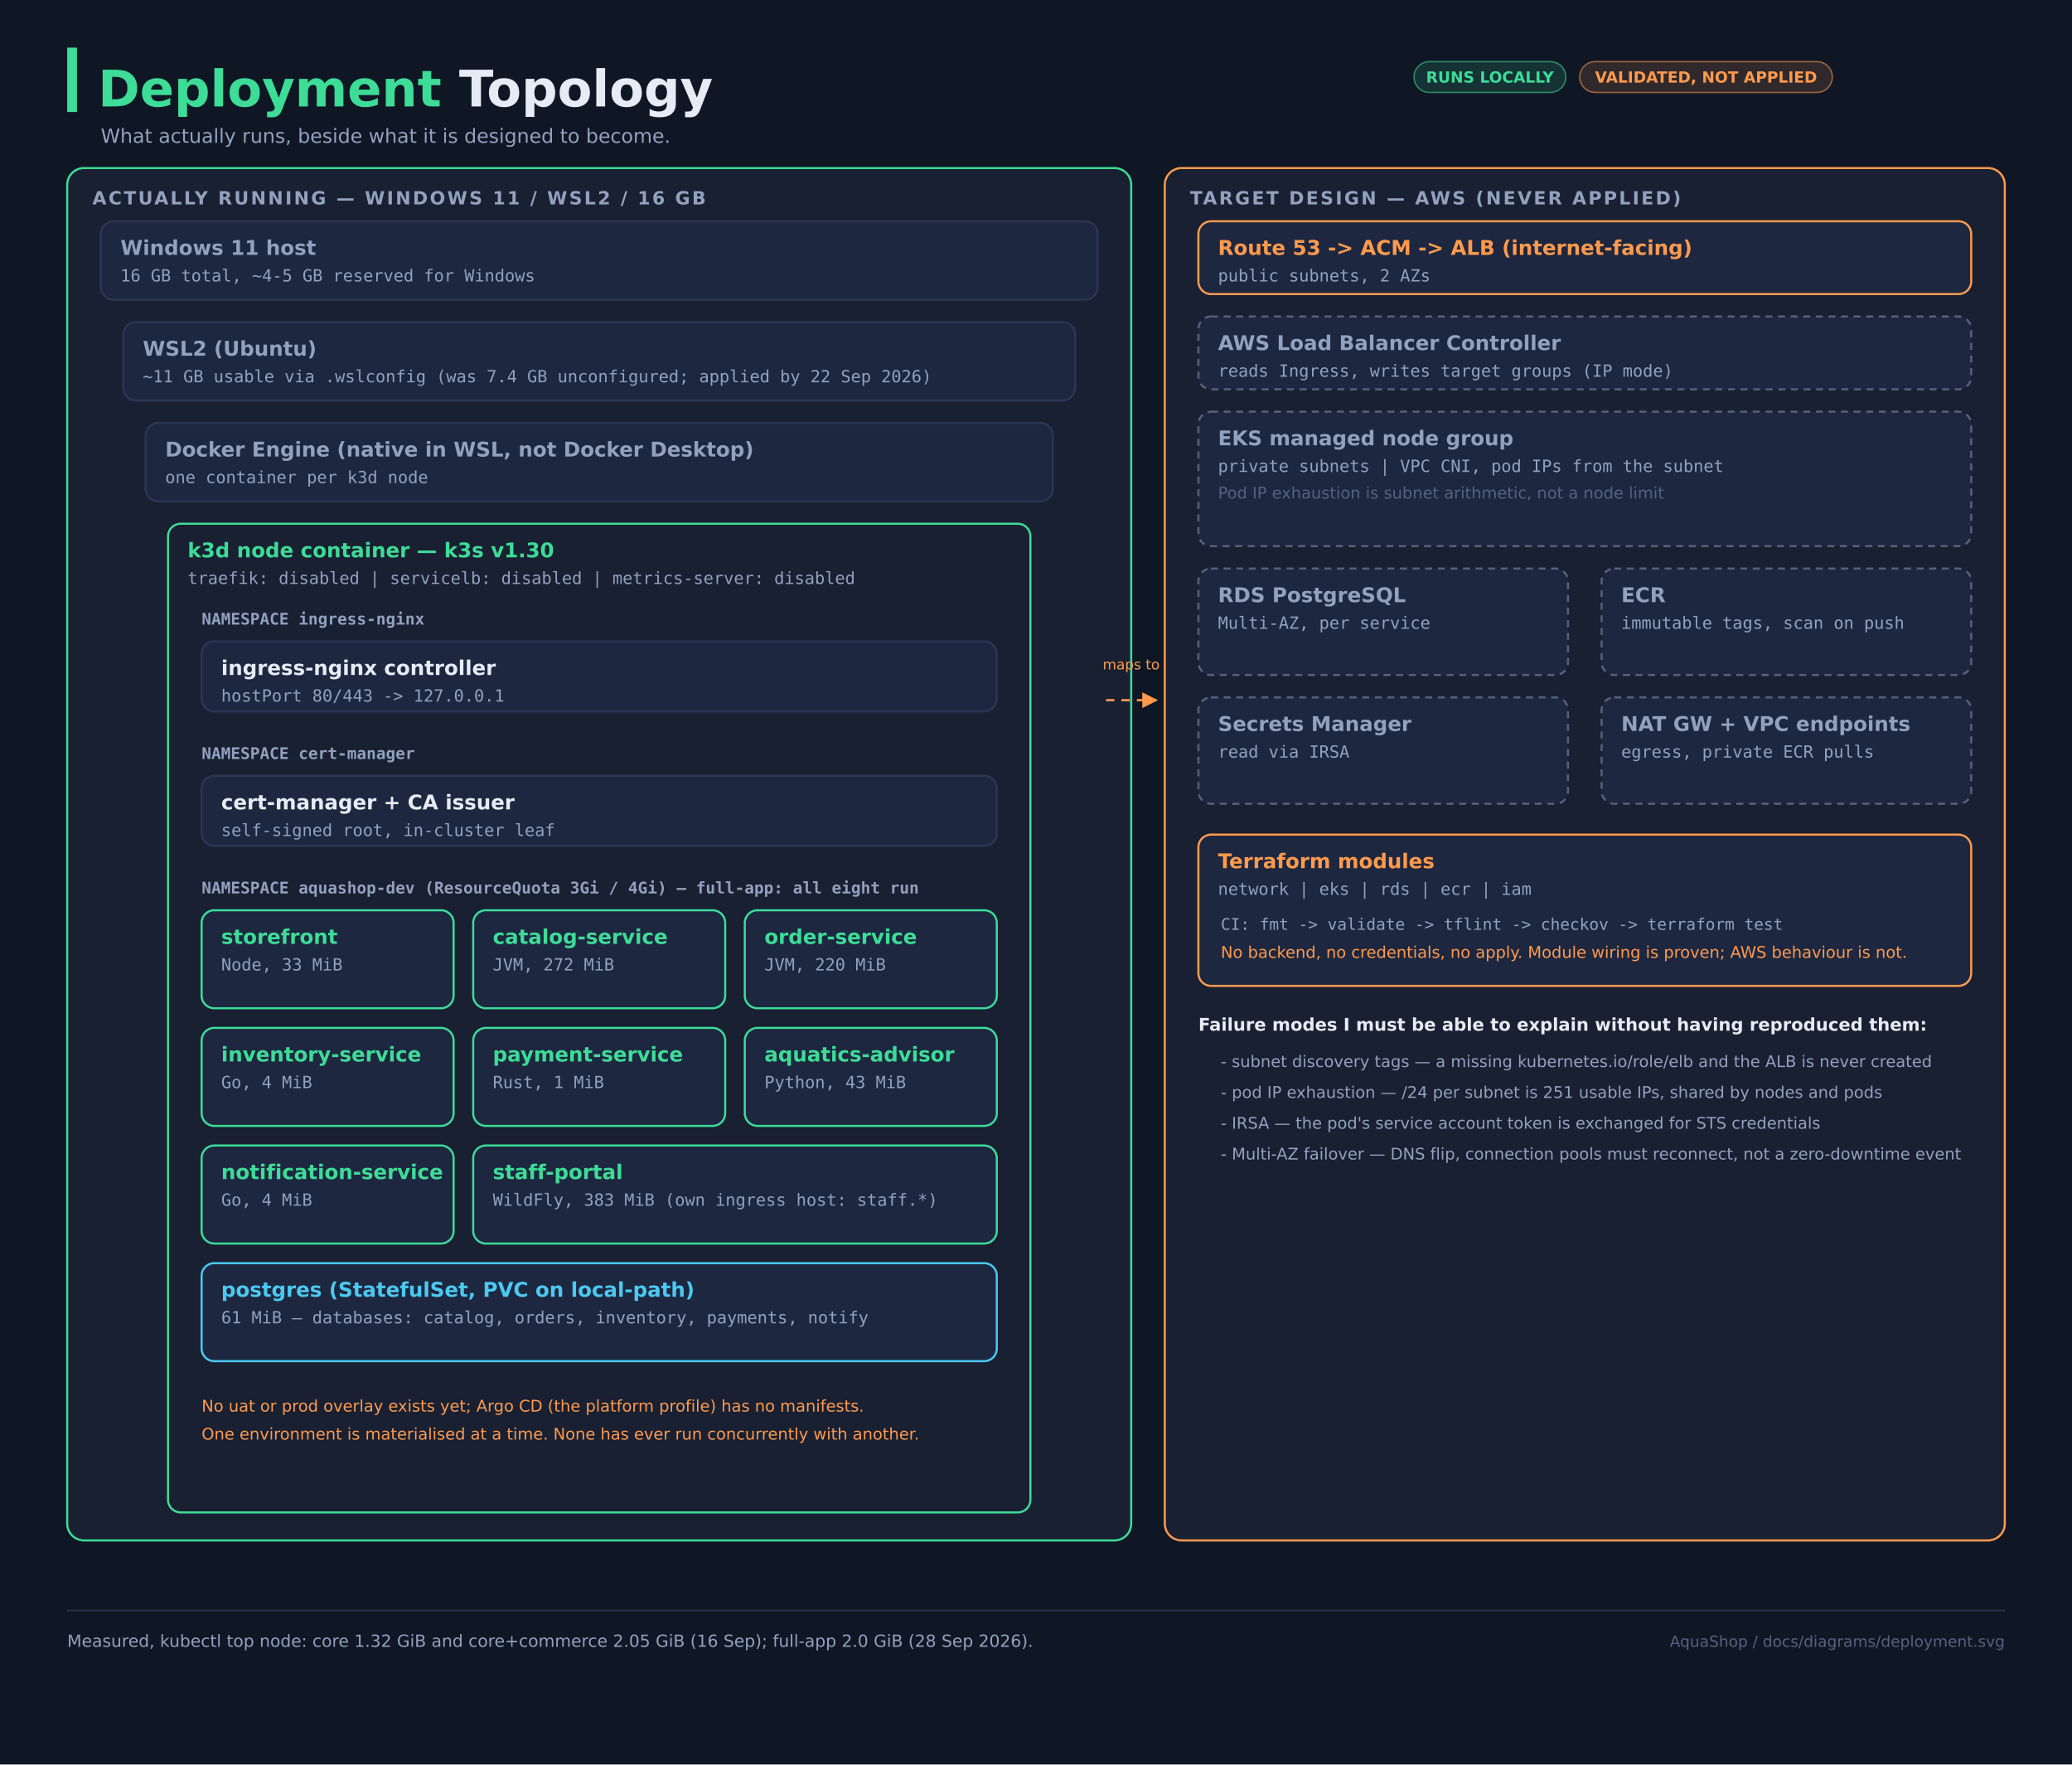
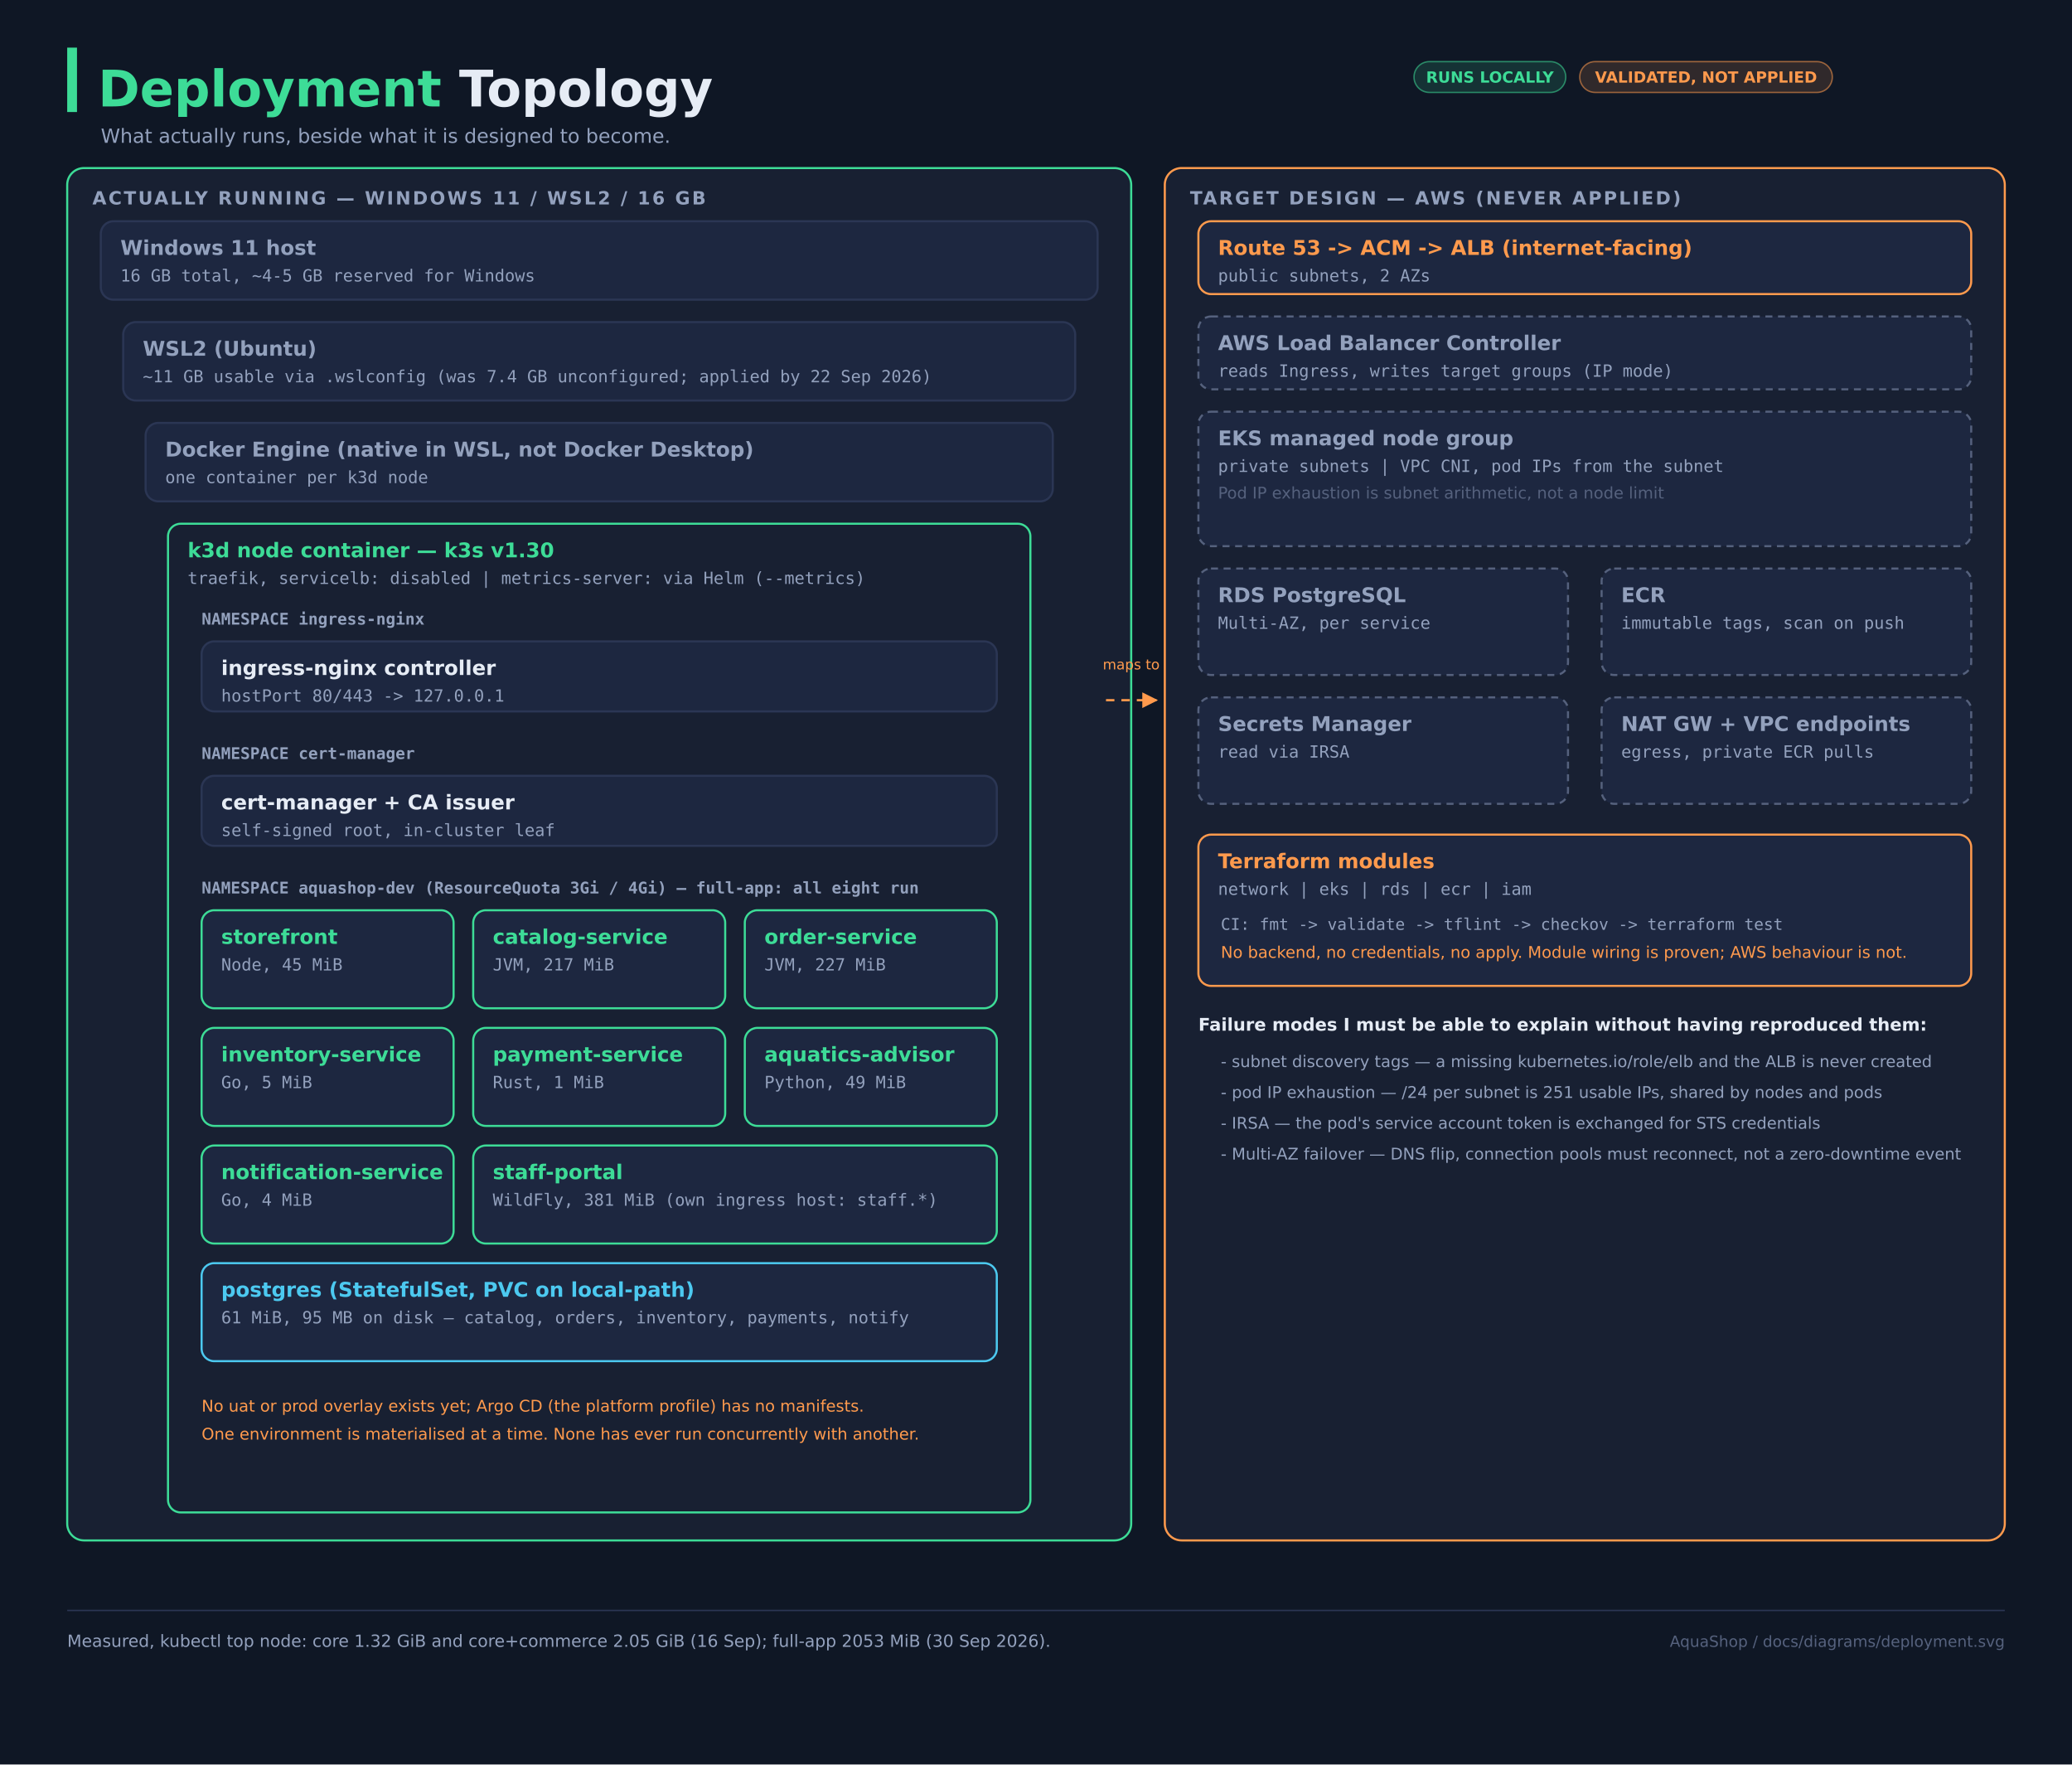
<svg xmlns="http://www.w3.org/2000/svg" width="1480" height="1260" viewBox="0 0 1480 1260" font-family="DejaVu Sans, Segoe UI, sans-serif" role="img" aria-label="AquaShop deployment topology">
  <defs>
    <marker id="arrow" viewBox="0 0 10 10" refX="9" refY="5" markerWidth="7" markerHeight="7" orient="auto-start-end">
      <path d="M0,0 L10,5 L0,10 z" fill="#93a1bd" />
    </marker>
    <marker id="arrowT" viewBox="0 0 10 10" refX="9" refY="5" markerWidth="7" markerHeight="7" orient="auto-start-end">
      <path d="M0,0 L10,5 L0,10 z" fill="#3ddc97" />
    </marker>
    <marker id="arrowO" viewBox="0 0 10 10" refX="9" refY="5" markerWidth="7" markerHeight="7" orient="auto-start-end">
      <path d="M0,0 L10,5 L0,10 z" fill="#ff9a4d" />
    </marker>
  </defs>
  <rect width="1480" height="1260" fill="#0f1725" />
  <rect x="48" y="34" width="7" height="46" fill="#3ddc97" />
  <text x="70" y="76" font-size="36" font-weight="700" fill="#e6ecf5">
    <tspan fill="#3ddc97">Deployment</tspan> Topology</text>
  <text x="72" y="102" font-size="14" fill="#93a1bd">What actually runs, beside what it is designed to become.</text>
  <rect x="1010" y="44" width="108.4" height="22" rx="11" fill="#3ddc97" opacity="0.14" />
  <rect x="1010" y="44" width="108.4" height="22" rx="11" fill="none" stroke="#3ddc97" opacity="0.55" />
  <text x="1064.2" y="59" font-size="11" text-anchor="middle" fill="#3ddc97" font-weight="600">RUNS LOCALLY</text>
  <rect x="1128.4" y="44" width="180.4" height="22" rx="11" fill="#ff9a4d" opacity="0.14" />
  <rect x="1128.4" y="44" width="180.4" height="22" rx="11" fill="none" stroke="#ff9a4d" opacity="0.55" />
  <text x="1218.6" y="59" font-size="11" text-anchor="middle" fill="#ff9a4d" font-weight="600">VALIDATED, NOT APPLIED</text>
  <rect x="48" y="120" width="760" height="980" rx="12" fill="#182032" stroke="#3ddc97" stroke-width="1.5" />
  <text x="66" y="146" font-size="13" font-weight="700" letter-spacing="1.4" fill="#93a1bd">ACTUALLY RUNNING — WINDOWS 11 / WSL2 / 16 GB</text>
  <rect x="72" y="158" width="712" height="56" rx="9" fill="#1d2740" stroke="#2b3654" stroke-width="1.5" />
  <text x="86" y="182" font-size="14.5" font-weight="700" fill="#93a1bd">Windows 11 host</text>
  <text x="86" y="201" font-size="12" font-family="DejaVu Sans Mono, ui-monospace, monospace" fill="#93a1bd">16 GB total, ~4-5 GB reserved for Windows</text>
  <rect x="88" y="230" width="680" height="56" rx="9" fill="#1d2740" stroke="#2b3654" stroke-width="1.5" />
  <text x="102" y="254" font-size="14.5" font-weight="700" fill="#93a1bd">WSL2 (Ubuntu)</text>
  <text x="102" y="273" font-size="12" font-family="DejaVu Sans Mono, ui-monospace, monospace" fill="#93a1bd">~11 GB usable via .wslconfig (was 7.4 GB unconfigured; applied by 22 Sep 2026)</text>
  <rect x="104" y="302" width="648" height="56" rx="9" fill="#1d2740" stroke="#2b3654" stroke-width="1.5" />
  <text x="118" y="326" font-size="14.5" font-weight="700" fill="#93a1bd">Docker Engine (native in WSL, not Docker Desktop)</text>
  <text x="118" y="345" font-size="12" font-family="DejaVu Sans Mono, ui-monospace, monospace" fill="#93a1bd">one container per k3d node</text>
  <rect x="120" y="374" width="616" height="706" rx="9" fill="#182032" stroke="#3ddc97" stroke-width="1.5" />
  <text x="134" y="398" font-size="14.5" font-weight="700" fill="#3ddc97">k3d node container — k3s v1.30</text>
-   <text x="134" y="417" font-size="12" font-family="DejaVu Sans Mono, ui-monospace, monospace" fill="#93a1bd">traefik: disabled | servicelb: disabled | metrics-server: disabled</text>
+   <text x="134" y="417" font-size="12" font-family="DejaVu Sans Mono, ui-monospace, monospace" fill="#93a1bd">traefik, servicelb: disabled | metrics-server: via Helm (--metrics)</text>
  <text x="144" y="446" font-size="11.5" fill="#93a1bd" font-weight="700" text-anchor="start" font-family="DejaVu Sans Mono, ui-monospace, monospace">NAMESPACE  ingress-nginx</text>
  <rect x="144" y="458" width="568" height="50" rx="9" fill="#1d2740" stroke="#2b3654" stroke-width="1.5" />
  <text x="158" y="482" font-size="14.5" font-weight="700" fill="#e6ecf5">ingress-nginx controller</text>
  <text x="158" y="501" font-size="12" font-family="DejaVu Sans Mono, ui-monospace, monospace" fill="#93a1bd">hostPort 80/443 -&gt; 127.0.0.1</text>
  <text x="144" y="542" font-size="11.5" fill="#93a1bd" font-weight="700" text-anchor="start" font-family="DejaVu Sans Mono, ui-monospace, monospace">NAMESPACE  cert-manager</text>
  <rect x="144" y="554" width="568" height="50" rx="9" fill="#1d2740" stroke="#2b3654" stroke-width="1.5" />
  <text x="158" y="578" font-size="14.5" font-weight="700" fill="#e6ecf5">cert-manager + CA issuer</text>
  <text x="158" y="597" font-size="12" font-family="DejaVu Sans Mono, ui-monospace, monospace" fill="#93a1bd">self-signed root, in-cluster leaf</text>
  <text x="144" y="638" font-size="11.5" fill="#93a1bd" font-weight="700" text-anchor="start" font-family="DejaVu Sans Mono, ui-monospace, monospace">NAMESPACE  aquashop-dev   (ResourceQuota 3Gi / 4Gi) — full-app: all eight run</text>
  <rect x="144" y="650" width="180" height="70" rx="9" fill="#1d2740" stroke="#3ddc97" stroke-width="1.5" />
  <text x="158" y="674" font-size="14.5" font-weight="700" fill="#3ddc97">storefront</text>
-   <text x="158" y="693" font-size="12" font-family="DejaVu Sans Mono, ui-monospace, monospace" fill="#93a1bd">Node, 33 MiB</text>
+   <text x="158" y="693" font-size="12" font-family="DejaVu Sans Mono, ui-monospace, monospace" fill="#93a1bd">Node, 45 MiB</text>
  <rect x="338" y="650" width="180" height="70" rx="9" fill="#1d2740" stroke="#3ddc97" stroke-width="1.5" />
  <text x="352" y="674" font-size="14.5" font-weight="700" fill="#3ddc97">catalog-service</text>
-   <text x="352" y="693" font-size="12" font-family="DejaVu Sans Mono, ui-monospace, monospace" fill="#93a1bd">JVM, 272 MiB</text>
+   <text x="352" y="693" font-size="12" font-family="DejaVu Sans Mono, ui-monospace, monospace" fill="#93a1bd">JVM, 217 MiB</text>
  <rect x="532" y="650" width="180" height="70" rx="9" fill="#1d2740" stroke="#3ddc97" stroke-width="1.5" />
  <text x="546" y="674" font-size="14.5" font-weight="700" fill="#3ddc97">order-service</text>
-   <text x="546" y="693" font-size="12" font-family="DejaVu Sans Mono, ui-monospace, monospace" fill="#93a1bd">JVM, 220 MiB</text>
+   <text x="546" y="693" font-size="12" font-family="DejaVu Sans Mono, ui-monospace, monospace" fill="#93a1bd">JVM, 227 MiB</text>
  <rect x="144" y="734" width="180" height="70" rx="9" fill="#1d2740" stroke="#3ddc97" stroke-width="1.5" />
  <text x="158" y="758" font-size="14.5" font-weight="700" fill="#3ddc97">inventory-service</text>
-   <text x="158" y="777" font-size="12" font-family="DejaVu Sans Mono, ui-monospace, monospace" fill="#93a1bd">Go, 4 MiB</text>
+   <text x="158" y="777" font-size="12" font-family="DejaVu Sans Mono, ui-monospace, monospace" fill="#93a1bd">Go, 5 MiB</text>
  <rect x="338" y="734" width="180" height="70" rx="9" fill="#1d2740" stroke="#3ddc97" stroke-width="1.5" />
  <text x="352" y="758" font-size="14.5" font-weight="700" fill="#3ddc97">payment-service</text>
  <text x="352" y="777" font-size="12" font-family="DejaVu Sans Mono, ui-monospace, monospace" fill="#93a1bd">Rust, 1 MiB</text>
  <rect x="532" y="734" width="180" height="70" rx="9" fill="#1d2740" stroke="#3ddc97" stroke-width="1.5" />
  <text x="546" y="758" font-size="14.5" font-weight="700" fill="#3ddc97">aquatics-advisor</text>
-   <text x="546" y="777" font-size="12" font-family="DejaVu Sans Mono, ui-monospace, monospace" fill="#93a1bd">Python, 43 MiB</text>
+   <text x="546" y="777" font-size="12" font-family="DejaVu Sans Mono, ui-monospace, monospace" fill="#93a1bd">Python, 49 MiB</text>
  <rect x="144" y="818" width="180" height="70" rx="9" fill="#1d2740" stroke="#3ddc97" stroke-width="1.5" />
  <text x="158" y="842" font-size="14.5" font-weight="700" fill="#3ddc97">notification-service</text>
  <text x="158" y="861" font-size="12" font-family="DejaVu Sans Mono, ui-monospace, monospace" fill="#93a1bd">Go, 4 MiB</text>
  <rect x="338" y="818" width="374" height="70" rx="9" fill="#1d2740" stroke="#3ddc97" stroke-width="1.5" />
  <text x="352" y="842" font-size="14.5" font-weight="700" fill="#3ddc97">staff-portal</text>
-   <text x="352" y="861" font-size="12" font-family="DejaVu Sans Mono, ui-monospace, monospace" fill="#93a1bd">WildFly, 383 MiB  (own ingress host: staff.*)</text>
+   <text x="352" y="861" font-size="12" font-family="DejaVu Sans Mono, ui-monospace, monospace" fill="#93a1bd">WildFly, 381 MiB  (own ingress host: staff.*)</text>
  <rect x="144" y="902" width="568" height="70" rx="9" fill="#1d2740" stroke="#4cc9f0" stroke-width="1.5" />
  <text x="158" y="926" font-size="14.5" font-weight="700" fill="#4cc9f0">postgres (StatefulSet, PVC on local-path)</text>
-   <text x="158" y="945" font-size="12" font-family="DejaVu Sans Mono, ui-monospace, monospace" fill="#93a1bd">61 MiB — databases: catalog, orders, inventory, payments, notify</text>
+   <text x="158" y="945" font-size="12" font-family="DejaVu Sans Mono, ui-monospace, monospace" fill="#93a1bd">61 MiB, 95 MB on disk — catalog, orders, inventory, payments, notify</text>
  <text x="144" y="1008" font-size="11.5" fill="#ff9a4d" font-weight="400" text-anchor="start">No uat or prod overlay exists yet; Argo CD (the platform profile) has no manifests.</text>
  <text x="144" y="1028" font-size="11.5" fill="#ff9a4d" font-weight="400" text-anchor="start">One environment is materialised at a time. None has ever run concurrently with another.</text>
  <rect x="832" y="120" width="600" height="980" rx="12" fill="#182032" stroke="#ff9a4d" stroke-width="1.5" />
  <text x="850" y="146" font-size="13" font-weight="700" letter-spacing="1.4" fill="#93a1bd">TARGET DESIGN — AWS (NEVER APPLIED)</text>
  <rect x="856" y="158" width="552" height="52" rx="9" fill="#1d2740" stroke="#ff9a4d" stroke-width="1.5" />
  <text x="870" y="182" font-size="14.5" font-weight="700" fill="#ff9a4d">Route 53  -&gt;  ACM  -&gt;  ALB (internet-facing)</text>
  <text x="870" y="201" font-size="12" font-family="DejaVu Sans Mono, ui-monospace, monospace" fill="#93a1bd">public subnets, 2 AZs</text>
  <rect x="856" y="226" width="552" height="52" rx="9" fill="#1d2740" stroke="#55617d" stroke-width="1.5" stroke-dasharray="5 4" />
  <text x="870" y="250" font-size="14.5" font-weight="700" fill="#93a1bd">AWS Load Balancer Controller</text>
  <text x="870" y="269" font-size="12" font-family="DejaVu Sans Mono, ui-monospace, monospace" fill="#93a1bd">reads Ingress, writes target groups (IP mode)</text>
  <rect x="856" y="294" width="552" height="96" rx="9" fill="#1d2740" stroke="#55617d" stroke-width="1.5" stroke-dasharray="5 4" />
  <text x="870" y="318" font-size="14.5" font-weight="700" fill="#93a1bd">EKS managed node group</text>
  <text x="870" y="337" font-size="12" font-family="DejaVu Sans Mono, ui-monospace, monospace" fill="#93a1bd">private subnets  |  VPC CNI, pod IPs from the subnet</text>
  <text x="870" y="356" font-size="11.5" fill="#55617d">Pod IP exhaustion is subnet arithmetic, not a node limit</text>
  <rect x="856" y="406" width="264" height="76" rx="9" fill="#1d2740" stroke="#55617d" stroke-width="1.5" stroke-dasharray="5 4" />
  <text x="870" y="430" font-size="14.5" font-weight="700" fill="#93a1bd">RDS PostgreSQL</text>
  <text x="870" y="449" font-size="12" font-family="DejaVu Sans Mono, ui-monospace, monospace" fill="#93a1bd">Multi-AZ, per service</text>
  <rect x="1144" y="406" width="264" height="76" rx="9" fill="#1d2740" stroke="#55617d" stroke-width="1.5" stroke-dasharray="5 4" />
  <text x="1158" y="430" font-size="14.5" font-weight="700" fill="#93a1bd">ECR</text>
  <text x="1158" y="449" font-size="12" font-family="DejaVu Sans Mono, ui-monospace, monospace" fill="#93a1bd">immutable tags, scan on push</text>
  <rect x="856" y="498" width="264" height="76" rx="9" fill="#1d2740" stroke="#55617d" stroke-width="1.5" stroke-dasharray="5 4" />
  <text x="870" y="522" font-size="14.5" font-weight="700" fill="#93a1bd">Secrets Manager</text>
  <text x="870" y="541" font-size="12" font-family="DejaVu Sans Mono, ui-monospace, monospace" fill="#93a1bd">read via IRSA</text>
  <rect x="1144" y="498" width="264" height="76" rx="9" fill="#1d2740" stroke="#55617d" stroke-width="1.5" stroke-dasharray="5 4" />
  <text x="1158" y="522" font-size="14.5" font-weight="700" fill="#93a1bd">NAT GW + VPC endpoints</text>
  <text x="1158" y="541" font-size="12" font-family="DejaVu Sans Mono, ui-monospace, monospace" fill="#93a1bd">egress, private ECR pulls</text>
  <rect x="856" y="596" width="552" height="108" rx="9" fill="#1d2740" stroke="#ff9a4d" stroke-width="1.5" />
  <text x="870" y="620" font-size="14.5" font-weight="700" fill="#ff9a4d">Terraform modules</text>
  <text x="870" y="639" font-size="12" font-family="DejaVu Sans Mono, ui-monospace, monospace" fill="#93a1bd">network | eks | rds | ecr | iam</text>
  <text x="872" y="664" font-size="11.5" fill="#93a1bd" font-weight="400" text-anchor="start" font-family="DejaVu Sans Mono, ui-monospace, monospace">CI: fmt -&gt; validate -&gt; tflint -&gt; checkov -&gt; terraform test</text>
  <text x="872" y="684" font-size="11.5" fill="#ff9a4d" font-weight="400" text-anchor="start">No backend, no credentials, no apply. Module wiring is proven; AWS behaviour is not.</text>
  <text x="856" y="736" font-size="12.5" fill="#e6ecf5" font-weight="700" text-anchor="start">Failure modes I must be able to explain without having reproduced them:</text>
  <text x="872" y="762" font-size="11.5" fill="#93a1bd" font-weight="400" text-anchor="start">- subnet discovery tags — a missing kubernetes.io/role/elb and the ALB is never created</text>
  <text x="872" y="784" font-size="11.5" fill="#93a1bd" font-weight="400" text-anchor="start">- pod IP exhaustion — /24 per subnet is 251 usable IPs, shared by nodes and pods</text>
  <text x="872" y="806" font-size="11.5" fill="#93a1bd" font-weight="400" text-anchor="start">- IRSA — the pod's service account token is exchanged for STS credentials</text>
  <text x="872" y="828" font-size="11.5" fill="#93a1bd" font-weight="400" text-anchor="start">- Multi-AZ failover — DNS flip, connection pools must reconnect, not a zero-downtime event</text>
  <line x1="790" y1="500" x2="826" y2="500" stroke="#ff9a4d" stroke-width="1.6" stroke-dasharray="6 5" marker-end="url(#arrowO)" />
  <text x="808" y="478" font-size="10" fill="#ff9a4d" font-weight="400" text-anchor="middle">maps to</text>
  <line x1="48" y1="1150" x2="1432" y2="1150" stroke="#2b3654" />
-   <text x="48" y="1176" font-size="12" fill="#93a1bd" font-weight="400" text-anchor="start">Measured, kubectl top node: core 1.32 GiB and core+commerce 2.05 GiB (16 Sep); full-app 2.0 GiB (28 Sep 2026).</text>
+   <text x="48" y="1176" font-size="12" fill="#93a1bd" font-weight="400" text-anchor="start">Measured, kubectl top node: core 1.32 GiB and core+commerce 2.05 GiB (16 Sep); full-app 2053 MiB (30 Sep 2026).</text>
  <text x="1432" y="1176" font-size="11" fill="#55617d" font-weight="400" text-anchor="end">AquaShop  /  docs/diagrams/deployment.svg</text>
</svg>
